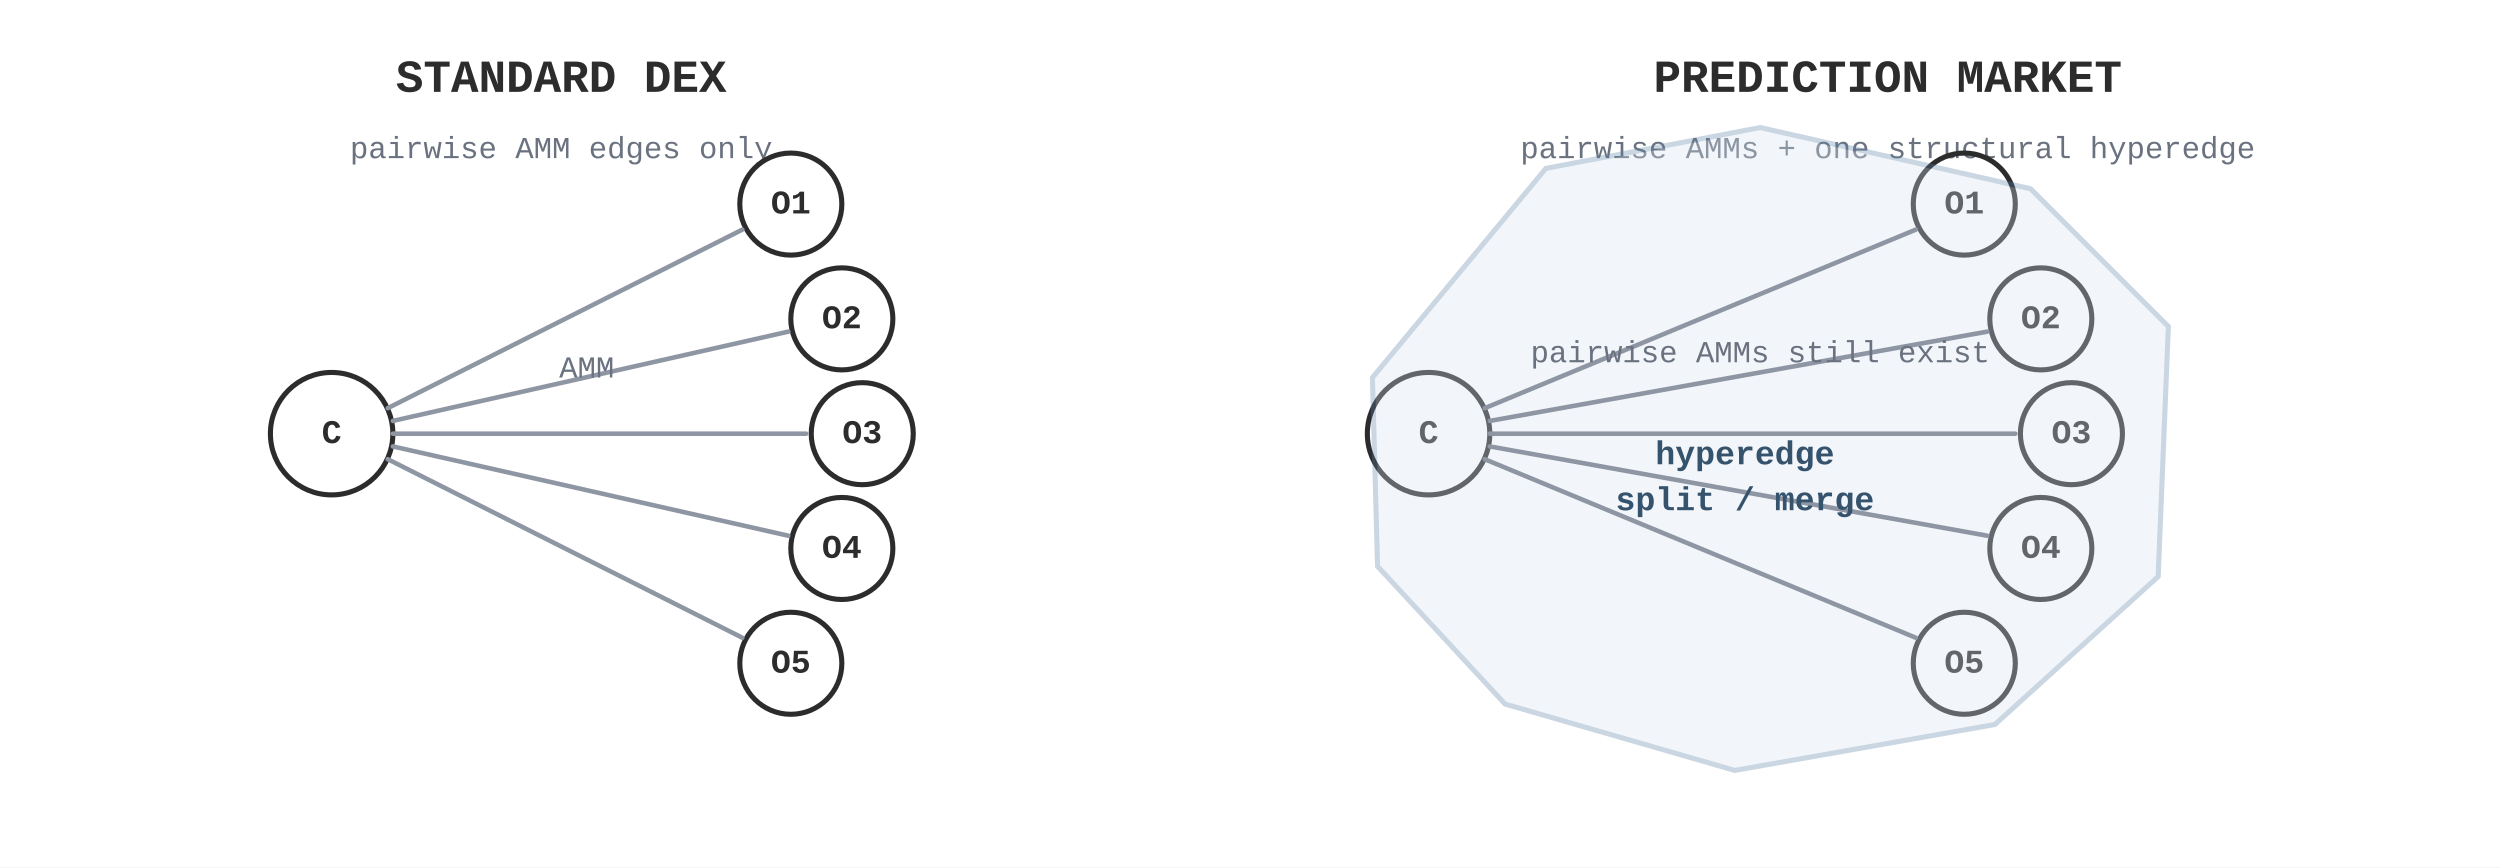
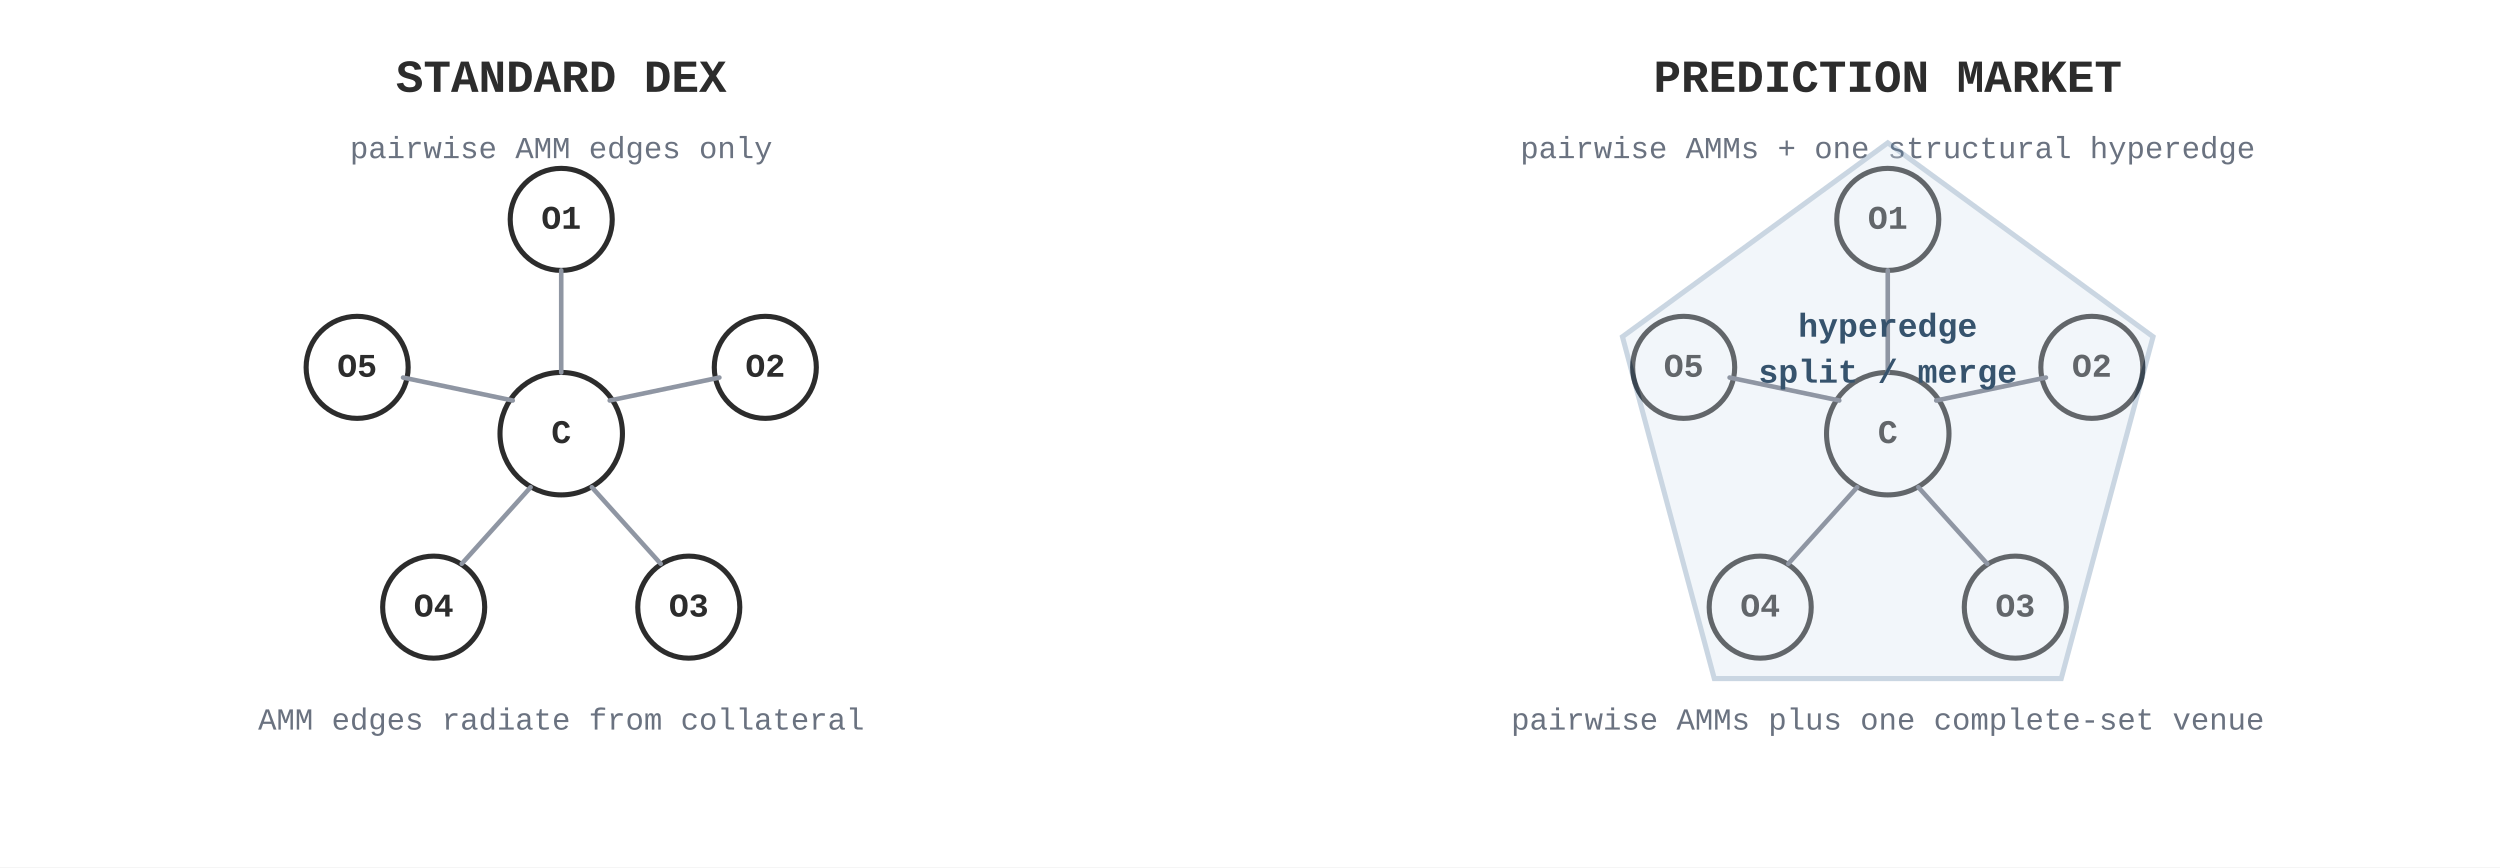
<svg xmlns="http://www.w3.org/2000/svg" viewBox="0 0 980 340" width="980" height="340" role="img" aria-labelledby="title desc">
  <defs>
    <style>
      .bg { fill: #ffffff; }
      .node { fill: none; stroke: #2c2c2c; stroke-width: 2; }
      .edge { fill: none; stroke: #8f96a3; stroke-width: 1.8; stroke-linecap: round; }
      .blob { fill: #d6e4f0; opacity: 0.32; stroke: #587ea3; stroke-width: 2; }
      .title { font: 600 18px "SFMono-Regular", Consolas, "Liberation Mono", Menlo, monospace; fill: #2c2c2c; }
      .label { font: 500 14px "SFMono-Regular", Consolas, "Liberation Mono", Menlo, monospace; fill: #2c2c2c; }
      .hint { font: 500 12px "SFMono-Regular", Consolas, "Liberation Mono", Menlo, monospace; fill: #6a7280; }
      .nodeText { font: 600 13px "SFMono-Regular", Consolas, "Liberation Mono", Menlo, monospace; fill: #2c2c2c; text-anchor: middle; dominant-baseline: middle; }
      .hyperText { font: 600 13px "SFMono-Regular", Consolas, "Liberation Mono", Menlo, monospace; fill: #36536d; text-anchor: middle; }
    </style>
  </defs>
  <rect class="bg" x="0" y="0" width="980" height="340" />
  <text class="title" x="220" y="36" text-anchor="middle">STANDARD DEX</text>
  <text class="title" x="740" y="36" text-anchor="middle">PREDICTION MARKET</text>
  <text class="hint" x="220" y="62" text-anchor="middle">pairwise AMM edges only</text>
  <text class="hint" x="740" y="62" text-anchor="middle">pairwise AMMs + one structural hyperedge</text>
-   <circle class="node" cx="130" cy="170" r="24" />
-   <text class="nodeText" x="130" y="170">C</text>
-   <circle class="node" cx="310" cy="80" r="20" />
-   <circle class="node" cx="330" cy="125" r="20" />
-   <circle class="node" cx="338" cy="170" r="20" />
-   <circle class="node" cx="330" cy="215" r="20" />
-   <circle class="node" cx="310" cy="260" r="20" />
-   <text class="nodeText" x="310" y="80">O1</text>
-   <text class="nodeText" x="330" y="125">O2</text>
-   <text class="nodeText" x="338" y="170">O3</text>
-   <text class="nodeText" x="330" y="215">O4</text>
-   <text class="nodeText" x="310" y="260">O5</text>
-   <line class="edge" x1="152" y1="160" x2="291" y2="90" />
-   <line class="edge" x1="154" y1="165" x2="309" y2="130" />
-   <line class="edge" x1="154" y1="170" x2="316" y2="170" />
-   <line class="edge" x1="154" y1="175" x2="309" y2="210" />
-   <line class="edge" x1="152" y1="180" x2="291" y2="250" />
-   <text class="hint" x="230" y="148" text-anchor="middle">AMM</text>
-   <circle class="node" cx="560" cy="170" r="24" />
-   <text class="nodeText" x="560" y="170">C</text>
-   <circle class="node" cx="770" cy="80" r="20" />
-   <circle class="node" cx="800" cy="125" r="20" />
-   <circle class="node" cx="812" cy="170" r="20" />
-   <circle class="node" cx="800" cy="215" r="20" />
-   <circle class="node" cx="770" cy="260" r="20" />
-   <text class="nodeText" x="770" y="80">O1</text>
-   <text class="nodeText" x="800" y="125">O2</text>
-   <text class="nodeText" x="812" y="170">O3</text>
-   <text class="nodeText" x="800" y="215">O4</text>
-   <text class="nodeText" x="770" y="260">O5</text>
-   <polygon class="blob" points="538,148 606,66 690,50 796,74 850,128 846,226 782,284 680,302 590,276 540,222" />
-   <line class="edge" x1="582" y1="160" x2="751" y2="90" />
-   <line class="edge" x1="584" y1="165" x2="779" y2="130" />
-   <line class="edge" x1="584" y1="170" x2="790" y2="170" />
-   <line class="edge" x1="584" y1="175" x2="779" y2="210" />
-   <line class="edge" x1="582" y1="180" x2="751" y2="250" />
-   <text class="hint" x="690" y="142" text-anchor="middle">pairwise AMMs still exist</text>
-   <text class="hyperText" x="684" y="182">hyperedge</text>
-   <text class="hyperText" x="684" y="200">split / merge</text>
+   <circle class="node" cx="220" cy="170" r="24" />
+   <text class="nodeText" x="220" y="170">C</text>
+   <circle class="node" cx="220" cy="86" r="20" />
+   <circle class="node" cx="300" cy="144" r="20" />
+   <circle class="node" cx="270" cy="238" r="20" />
+   <circle class="node" cx="170" cy="238" r="20" />
+   <circle class="node" cx="140" cy="144" r="20" />
+   <text class="nodeText" x="220" y="86">O1</text>
+   <text class="nodeText" x="300" y="144">O2</text>
+   <text class="nodeText" x="270" y="238">O3</text>
+   <text class="nodeText" x="170" y="238">O4</text>
+   <text class="nodeText" x="140" y="144">O5</text>
+   <line class="edge" x1="220" y1="146" x2="220" y2="106" />
+   <line class="edge" x1="239" y1="157" x2="282" y2="148" />
+   <line class="edge" x1="232" y1="191" x2="259" y2="221" />
+   <line class="edge" x1="208" y1="191" x2="181" y2="221" />
+   <line class="edge" x1="201" y1="157" x2="158" y2="148" />
+   <text class="hint" x="220" y="286" text-anchor="middle">AMM edges radiate from collateral</text>
+   <circle class="node" cx="740" cy="170" r="24" />
+   <text class="nodeText" x="740" y="170">C</text>
+   <circle class="node" cx="740" cy="86" r="20" />
+   <circle class="node" cx="820" cy="144" r="20" />
+   <circle class="node" cx="790" cy="238" r="20" />
+   <circle class="node" cx="690" cy="238" r="20" />
+   <circle class="node" cx="660" cy="144" r="20" />
+   <text class="nodeText" x="740" y="86">O1</text>
+   <text class="nodeText" x="820" y="144">O2</text>
+   <text class="nodeText" x="790" y="238">O3</text>
+   <text class="nodeText" x="690" y="238">O4</text>
+   <text class="nodeText" x="660" y="144">O5</text>
+   <polygon class="blob" points="740,56 844,132 808,266 672,266 636,132" />
+   <line class="edge" x1="740" y1="146" x2="740" y2="106" />
+   <line class="edge" x1="759" y1="157" x2="802" y2="148" />
+   <line class="edge" x1="752" y1="191" x2="779" y2="221" />
+   <line class="edge" x1="728" y1="191" x2="701" y2="221" />
+   <line class="edge" x1="721" y1="157" x2="678" y2="148" />
+   <text class="hint" x="740" y="286" text-anchor="middle">pairwise AMMs plus one complete-set venue</text>
+   <text class="hyperText" x="740" y="132">hyperedge</text>
+   <text class="hyperText" x="740" y="150">split / merge</text>
</svg>
